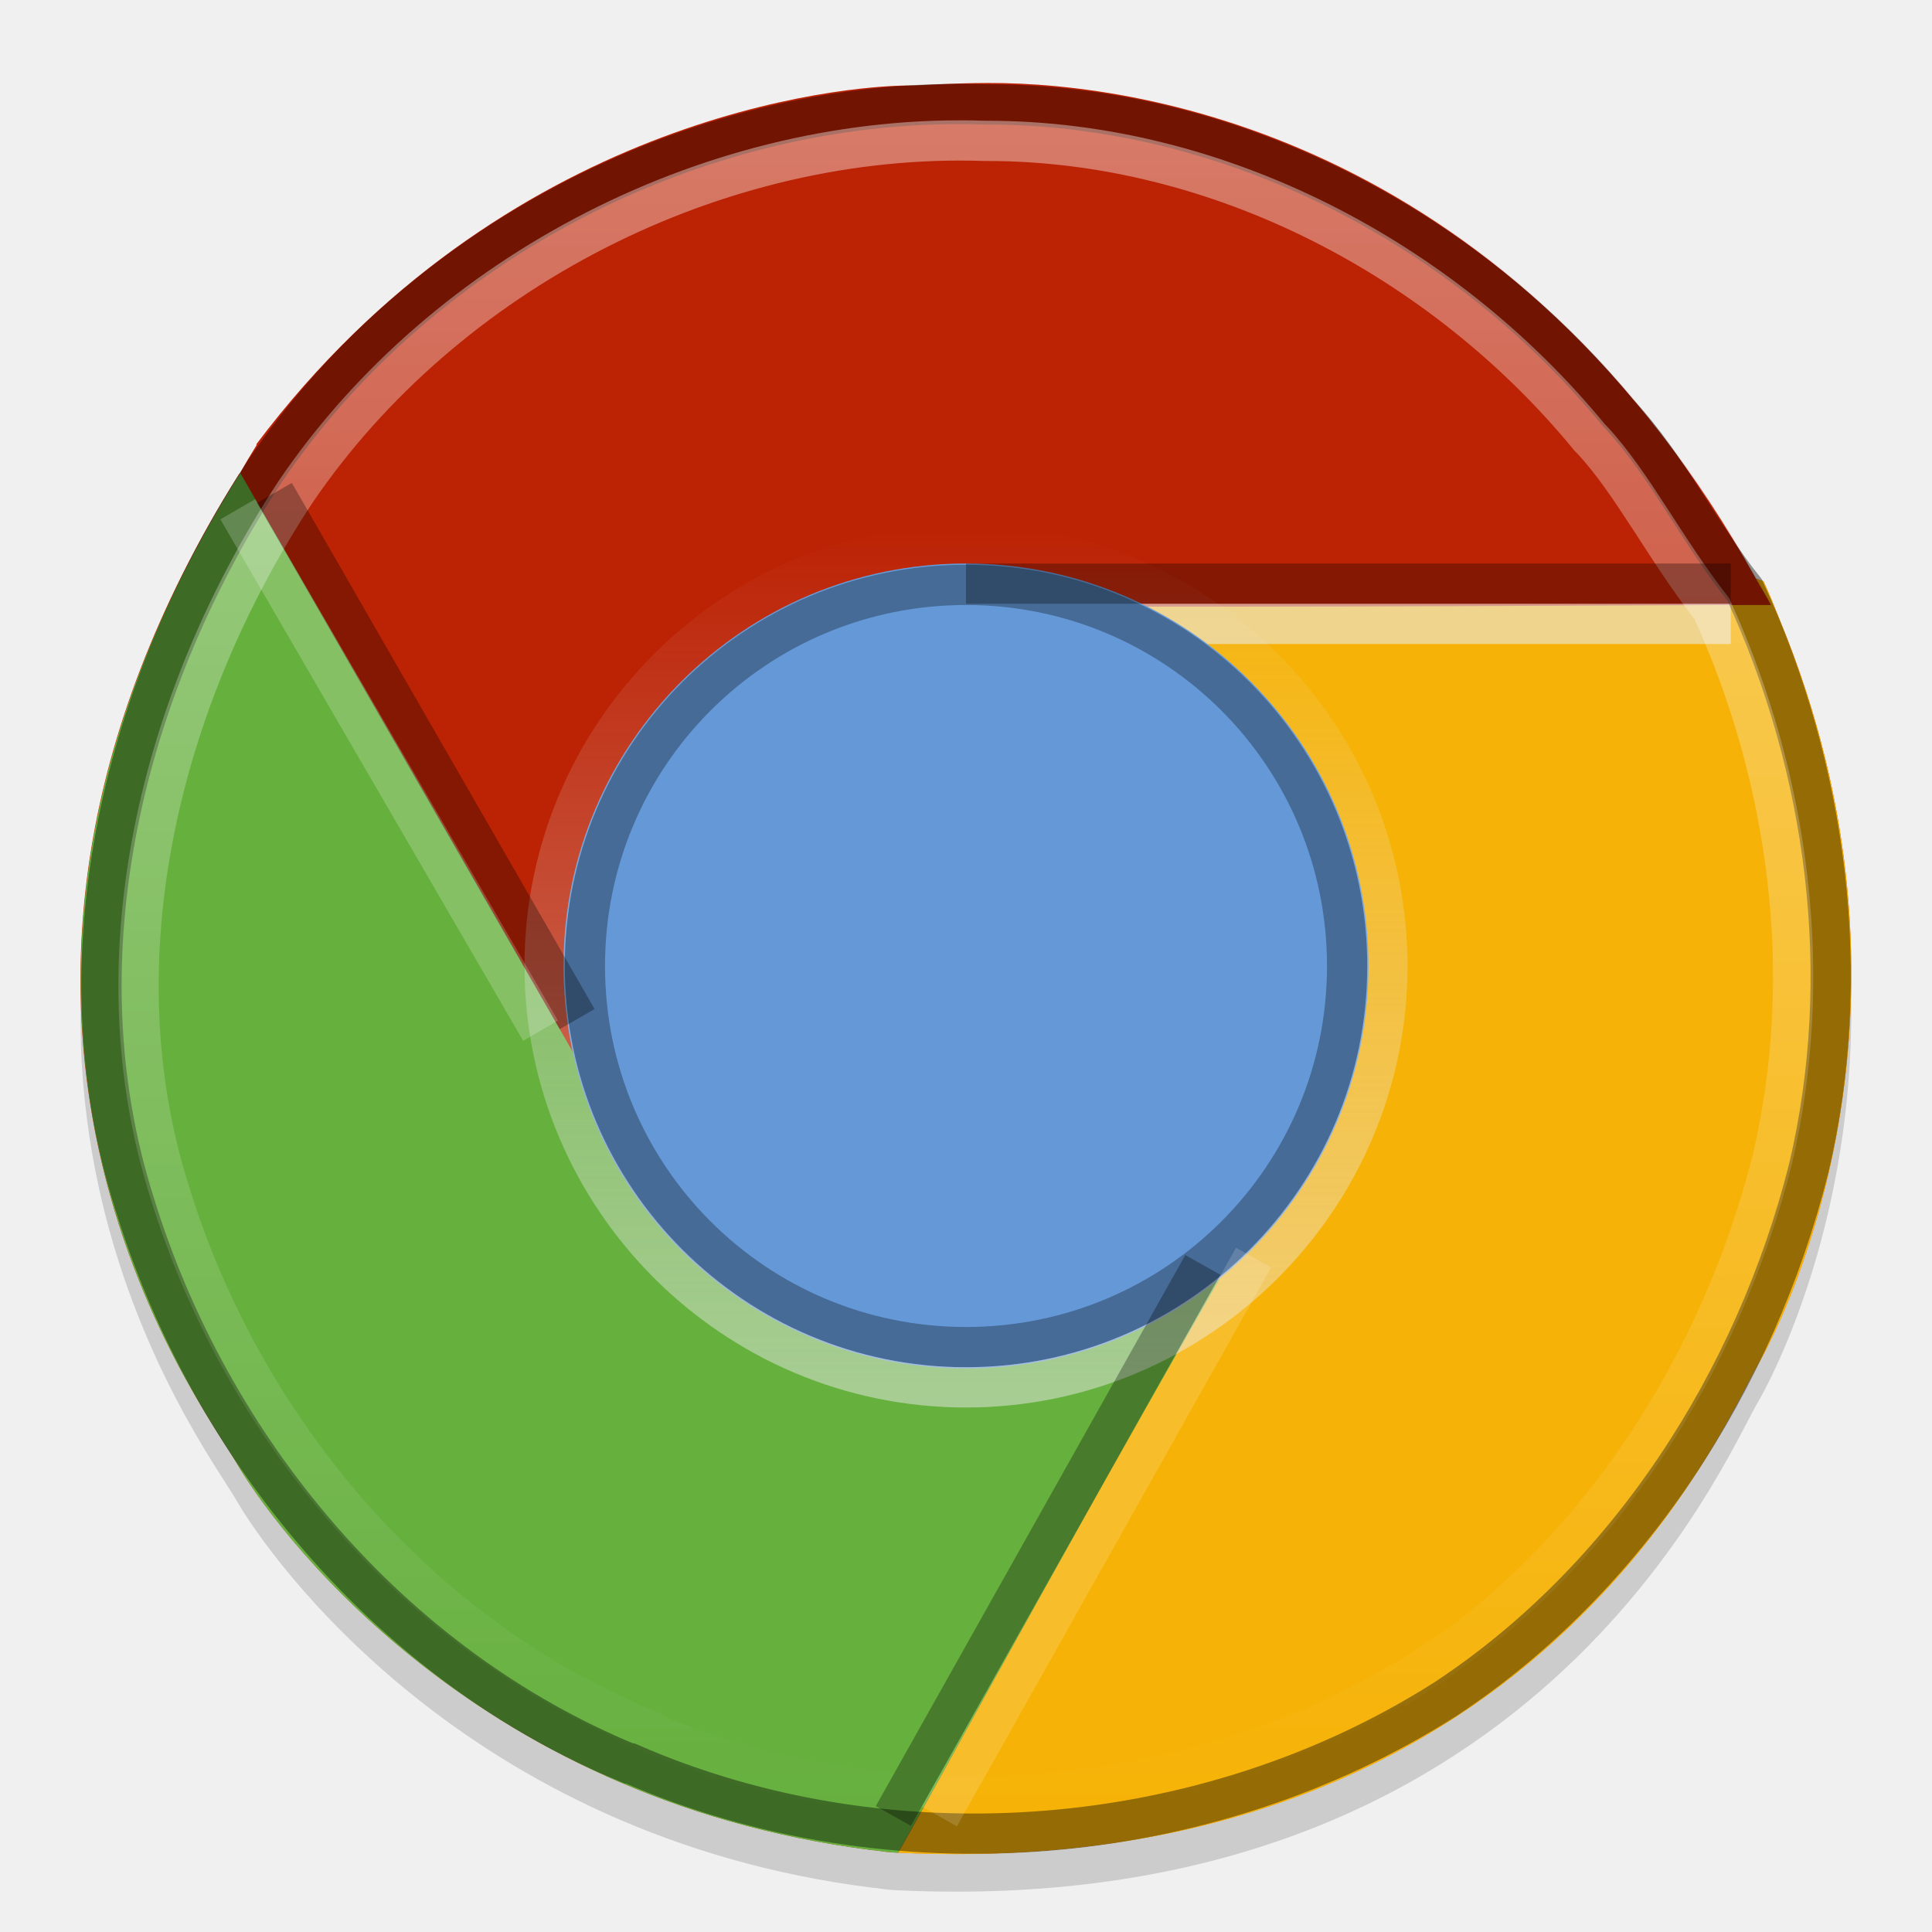
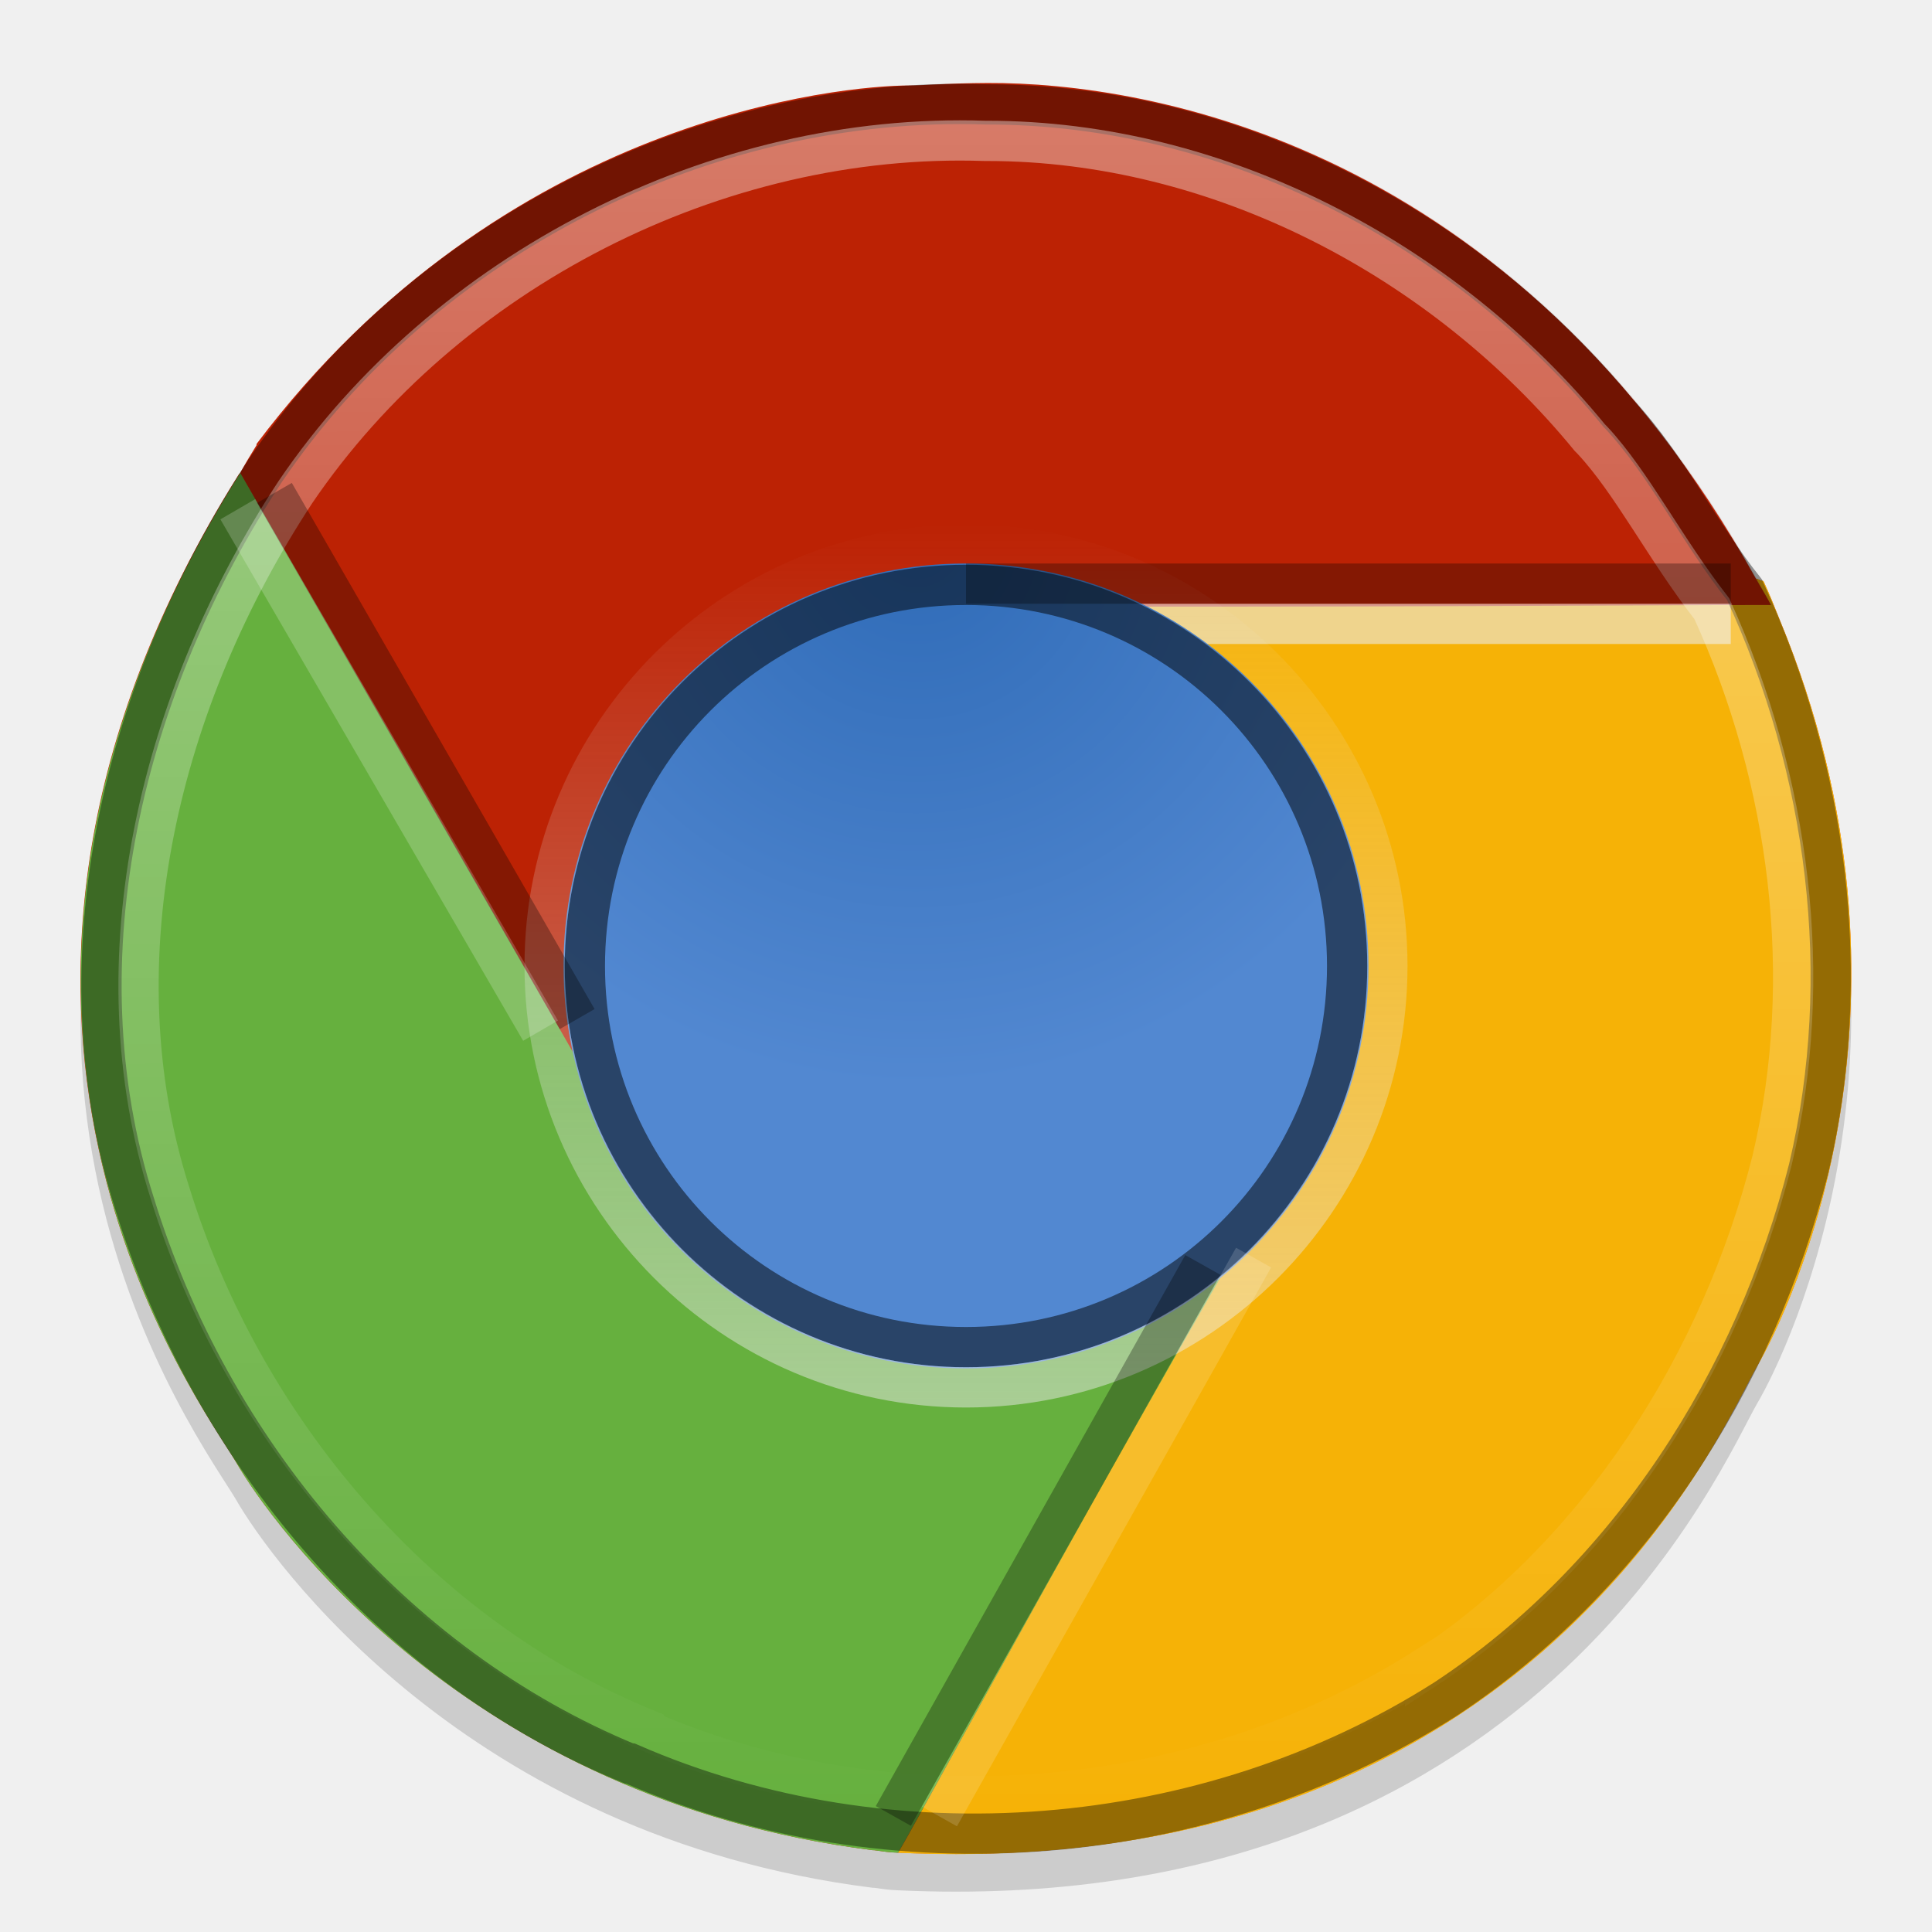
- <svg xmlns="http://www.w3.org/2000/svg" id="svg2" viewBox="0 0 48 48" version="1.1">
+ <svg xmlns="http://www.w3.org/2000/svg" xmlns:xlink="http://www.w3.org/1999/xlink" id="svg2" viewBox="0 0 48 48" version="1.1">
  <defs id="defs4">
+     <linearGradient id="linearGradient4157">
+       <stop style="stop-color:#2f6bb7;stop-opacity:1" offset="0" id="stop4159" />
+       <stop style="stop-color:#5288d1;stop-opacity:1" offset="1" id="stop4161" />
+     </linearGradient>
    <linearGradient id="0" x2="45.05" y2="45.13" x1="45" y1="3" gradientUnits="userSpaceOnUse">
      <stop id="stop7" stop-color="#fff" />
      <stop offset="1" id="stop9" stop-color="#fff" stop-opacity="0" />
    </linearGradient>
    <linearGradient id="1" x2="0" y2="13.03" y1="34.969" gradientUnits="userSpaceOnUse">
      <stop id="stop12" stop-color="#ebebeb" />
      <stop offset="1" id="stop14" stop-color="#ebebeb" stop-opacity="0" />
    </linearGradient>
+     <radialGradient xlink:href="#linearGradient4157" id="radialGradient4163" cx="34.055" cy="22.805" fx="34.055" fy="22.805" r="10" gradientUnits="userSpaceOnUse" gradientTransform="matrix(0.9524249,-0.9702608,0.9664705,0.9487043,-31.69511,24.83123)" />
  </defs>
  <path id="path21" opacity="0.15" d="m 24.531,2.997 c -0.948,0.004 -1.63,0.062 -1.938,0.062 -1.641,0 -10.075,0.75 -16.219,8.906 -0.003,0.004 0.002,0.028 0,0.031 -0.143,0.23 -0.291,0.478 -0.406,0.688 -0.006,0.011 -0.025,0.02 -0.031,0.031 -8.396,13.385 -0.881,23.137 -0.062,24.562 0.819,1.425 5.698,8.356 15.812,9.625 0.006,7.59e-4 0.025,-7.53e-4 0.031,0 0.227,0.031 0.358,0.054 0.594,0.062 15.79,0.735 20.511,-10.675 21.344,-12.094 0.833,-1.418 4.471,-9.076 0.562,-18.531 -0.15,-0.378 -0.251,-0.633 -0.406,-0.969 -0.051,-0.011 -0.132,-0.048 -0.188,-0.062 C 37.62,4.537 28.557,2.979 24.531,2.997 z" />
  <path id="path23" d="m 24.531,2.062 c -0.948,0.004 -1.63,0.062 -1.938,0.062 -1.641,0 -10.075,0.75 -16.219,8.906 -0.003,0.004 0.002,0.028 0,0.031 -0.143,0.23 -0.291,0.478 -0.406,0.688 -0.006,0.011 -0.025,0.02 -0.031,0.031 -8.396,13.385 -0.881,23.137 -0.062,24.562 0.819,1.425 5.698,8.356 15.812,9.625 0.006,7.59e-4 0.025,-7.53e-4 0.031,0 0.227,0.031 0.358,0.054 0.594,0.062 15.79,0.735 20.511,-10.675 21.344,-12.094 0.833,-1.418 4.471,-9.076 0.562,-18.531 C 44.069,15.028 43.968,14.773 43.812,14.438 43.761,14.427 43.681,14.39 43.625,14.375 37.62,3.602 28.557,2.044 24.531,2.062 z" fill="#d02604" />
  <path id="path25" opacity="0.801" d="M 43.625,14.375 C 43.749,14.597 43.879,14.801 44,15.031 42.676,15.025 32.56,15.097 23.656,15.062 23.57,15.369 23.5,15.679 23.5,16 c 0,2.67 5.002,5.42 9.656,6.094 0.238,1.799 -0.031,3.689 -0.531,5.688 -4.665,7.858 -9.611,17.068 -10.312,18.25 15.79,0.735 20.511,-10.675 21.344,-12.094 0.833,-1.418 4.471,-9.076 0.562,-18.531 -0.15,-0.378 -0.251,-0.633 -0.406,-0.969 -0.051,-0.011 -0.132,-0.048 -0.188,-0.062 z" fill="#ffd506" />
  <path id="path27" opacity="0.1" d="m 24.531,2.062 c -0.948,0.004 -1.63,0.062 -1.938,0.062 -1.641,0 -10.075,0.75 -16.219,8.906 -0.003,0.004 0.002,0.028 0,0.031 -0.143,0.23 -0.291,0.478 -0.406,0.688 0.597,1.051 4.802,8.371 8.875,15.5 0.978,0.2 1.867,0.065 2.594,-0.5 2.041,-1.588 2.141,-6.084 0.25,-9.875 1.405,-1.109 3.115,-1.248 5.031,-1.812 C 31.84,15.106 42.628,15.025 44,15.031 38.004,3.644 28.64,2.043 24.531,2.062 z" />
  <path id="path29" d="M 5.969,11.75 C -2.464,25.154 5.056,34.917 5.875,36.344 c 0.819,1.425 5.698,8.356 15.812,9.625 0.006,7.59e-4 0.025,-7.53e-4 0.031,0 0.227,0.031 0.358,0.054 0.594,0.062 0.658,-1.108 5.048,-9.261 9.438,-16.75 -2.326,-0.922 -6.112,1.124 -8.906,4.25 -2.367,-0.381 -4.454,-1.63 -6.375,-3.469 C 11.956,22.116 6.648,12.945 5.969,11.75 z" fill="#66b03e" />
  <path id="path31" opacity="0.59" d="M 27,15 H43 V16 H27 z" fill="#ebebeb" />
-   <path id="path33" d="M 34,24 C 34,29.523 29.523,34 24,34 18.477,34 14,29.523 14,24 14,18.477 18.477,14 24,14 29.523,14 34,18.477 34,24 z" fill="#6498d7" />
+   <path id="path33" d="M 34,24 C 34,29.523 29.523,34 24,34 18.477,34 14,29.523 14,24 14,18.477 18.477,14 24,14 29.523,14 34,18.477 34,24 z" fill="#6498d7" style="fill:url(#radialGradient4163);fill-opacity:1" />
  <g id="g35" fill="none">
-     <path id="path37" opacity="0.3" d="m 24,14.531 c -5.24,0 -9.469,4.229 -9.469,9.469 0,5.24 4.229,9.469 9.469,9.469 5.24,0 9.469,-4.229 9.469,-9.469 0,-5.24 -4.229,-9.469 -9.469,-9.469 z" stroke="#000" />
+     <path id="path37" opacity="0.3" d="m 24,14.531 c -5.24,0 -9.469,4.229 -9.469,9.469 0,5.24 4.229,9.469 9.469,9.469 5.24,0 9.469,-4.229 9.469,-9.469 0,-5.24 -4.229,-9.469 -9.469,-9.469 z" stroke="#000" style="opacity:0.5" />
    <path id="path39" opacity="0.5" d="m 24,13.531 c -5.769,0 -10.469,4.7 -10.469,10.469 0,5.769 4.7,10.469 10.469,10.469 5.769,0 10.469,-4.7 10.469,-10.469 0,-5.769 -4.7,-10.469 -10.469,-10.469 z" stroke="url(#1)" />
    <path id="path41" opacity="0.4" d="M 24.5,2.594 C 17.51,2.356 10.513,5.92 6.594,11.688 3.094,17.001 1.39,23.765 3.344,29.906 5.217,36.003 9.698,41.372 15.625,43.812 a 0.518,0.518 0 0 1 0.031,0 c 6.455,2.816 14.315,2.18 20.25,-1.594 4.545,-2.993 7.707,-7.927 9.031,-13.188 1.13,-4.78 0.466,-9.917 -1.594,-14.375 C 42.217,13.243 41.399,11.542 40.25,10.312 A 0.518,0.518 0 0 1 40.219,10.281 C 36.408,5.629 30.569,2.595 24.531,2.594 a 0.518,0.518 0 0 1 -0.031,0 z" stroke="#000" />
    <path id="path43" opacity="0.4" d="M 24.469,3.5 C 17.813,3.273 11.076,6.727 7.344,12.219 3.976,17.344 2.373,23.826 4.219,29.625 6.015,35.471 10.359,40.615 16,42.938 a 1.44,1.44 0 0 1 0,0.031 c 6.158,2.687 13.743,2.07 19.406,-1.531 l 0,0.031 c 4.321,-2.845 7.353,-7.6 8.625,-12.656 1.07,-4.526 0.446,-9.426 -1.5,-13.688 -1.165,-1.496 -1.986,-3.135 -2.969,-4.188 A 1.44,1.44 0 0 1 39.5,10.875 C 35.856,6.427 30.258,3.501 24.531,3.5 a 1.44,1.44 0 0 1 -0.062,0 z" stroke="url(#0)" />
  </g>
  <path id="path45" opacity="0.3" d="M 24,14 H43 V15 H24 z" />
  <g id="g47" fill="none">
    <path id="path49" opacity="0.3" d="m 6.817,12.247 7.522,13.072" stroke="#000" />
    <path id="path51" opacity="0.2" d="M 5.908,12.652 13.43,25.607" stroke="#fff" />
    <path id="path53" opacity="0.3" d="m 22.195,45.117 7.689,-13.69" stroke="#000" />
    <path id="path55" opacity="0.15" d="M 23.339,45.129 31.145,31.245" stroke="#fff" />
  </g>
</svg>
